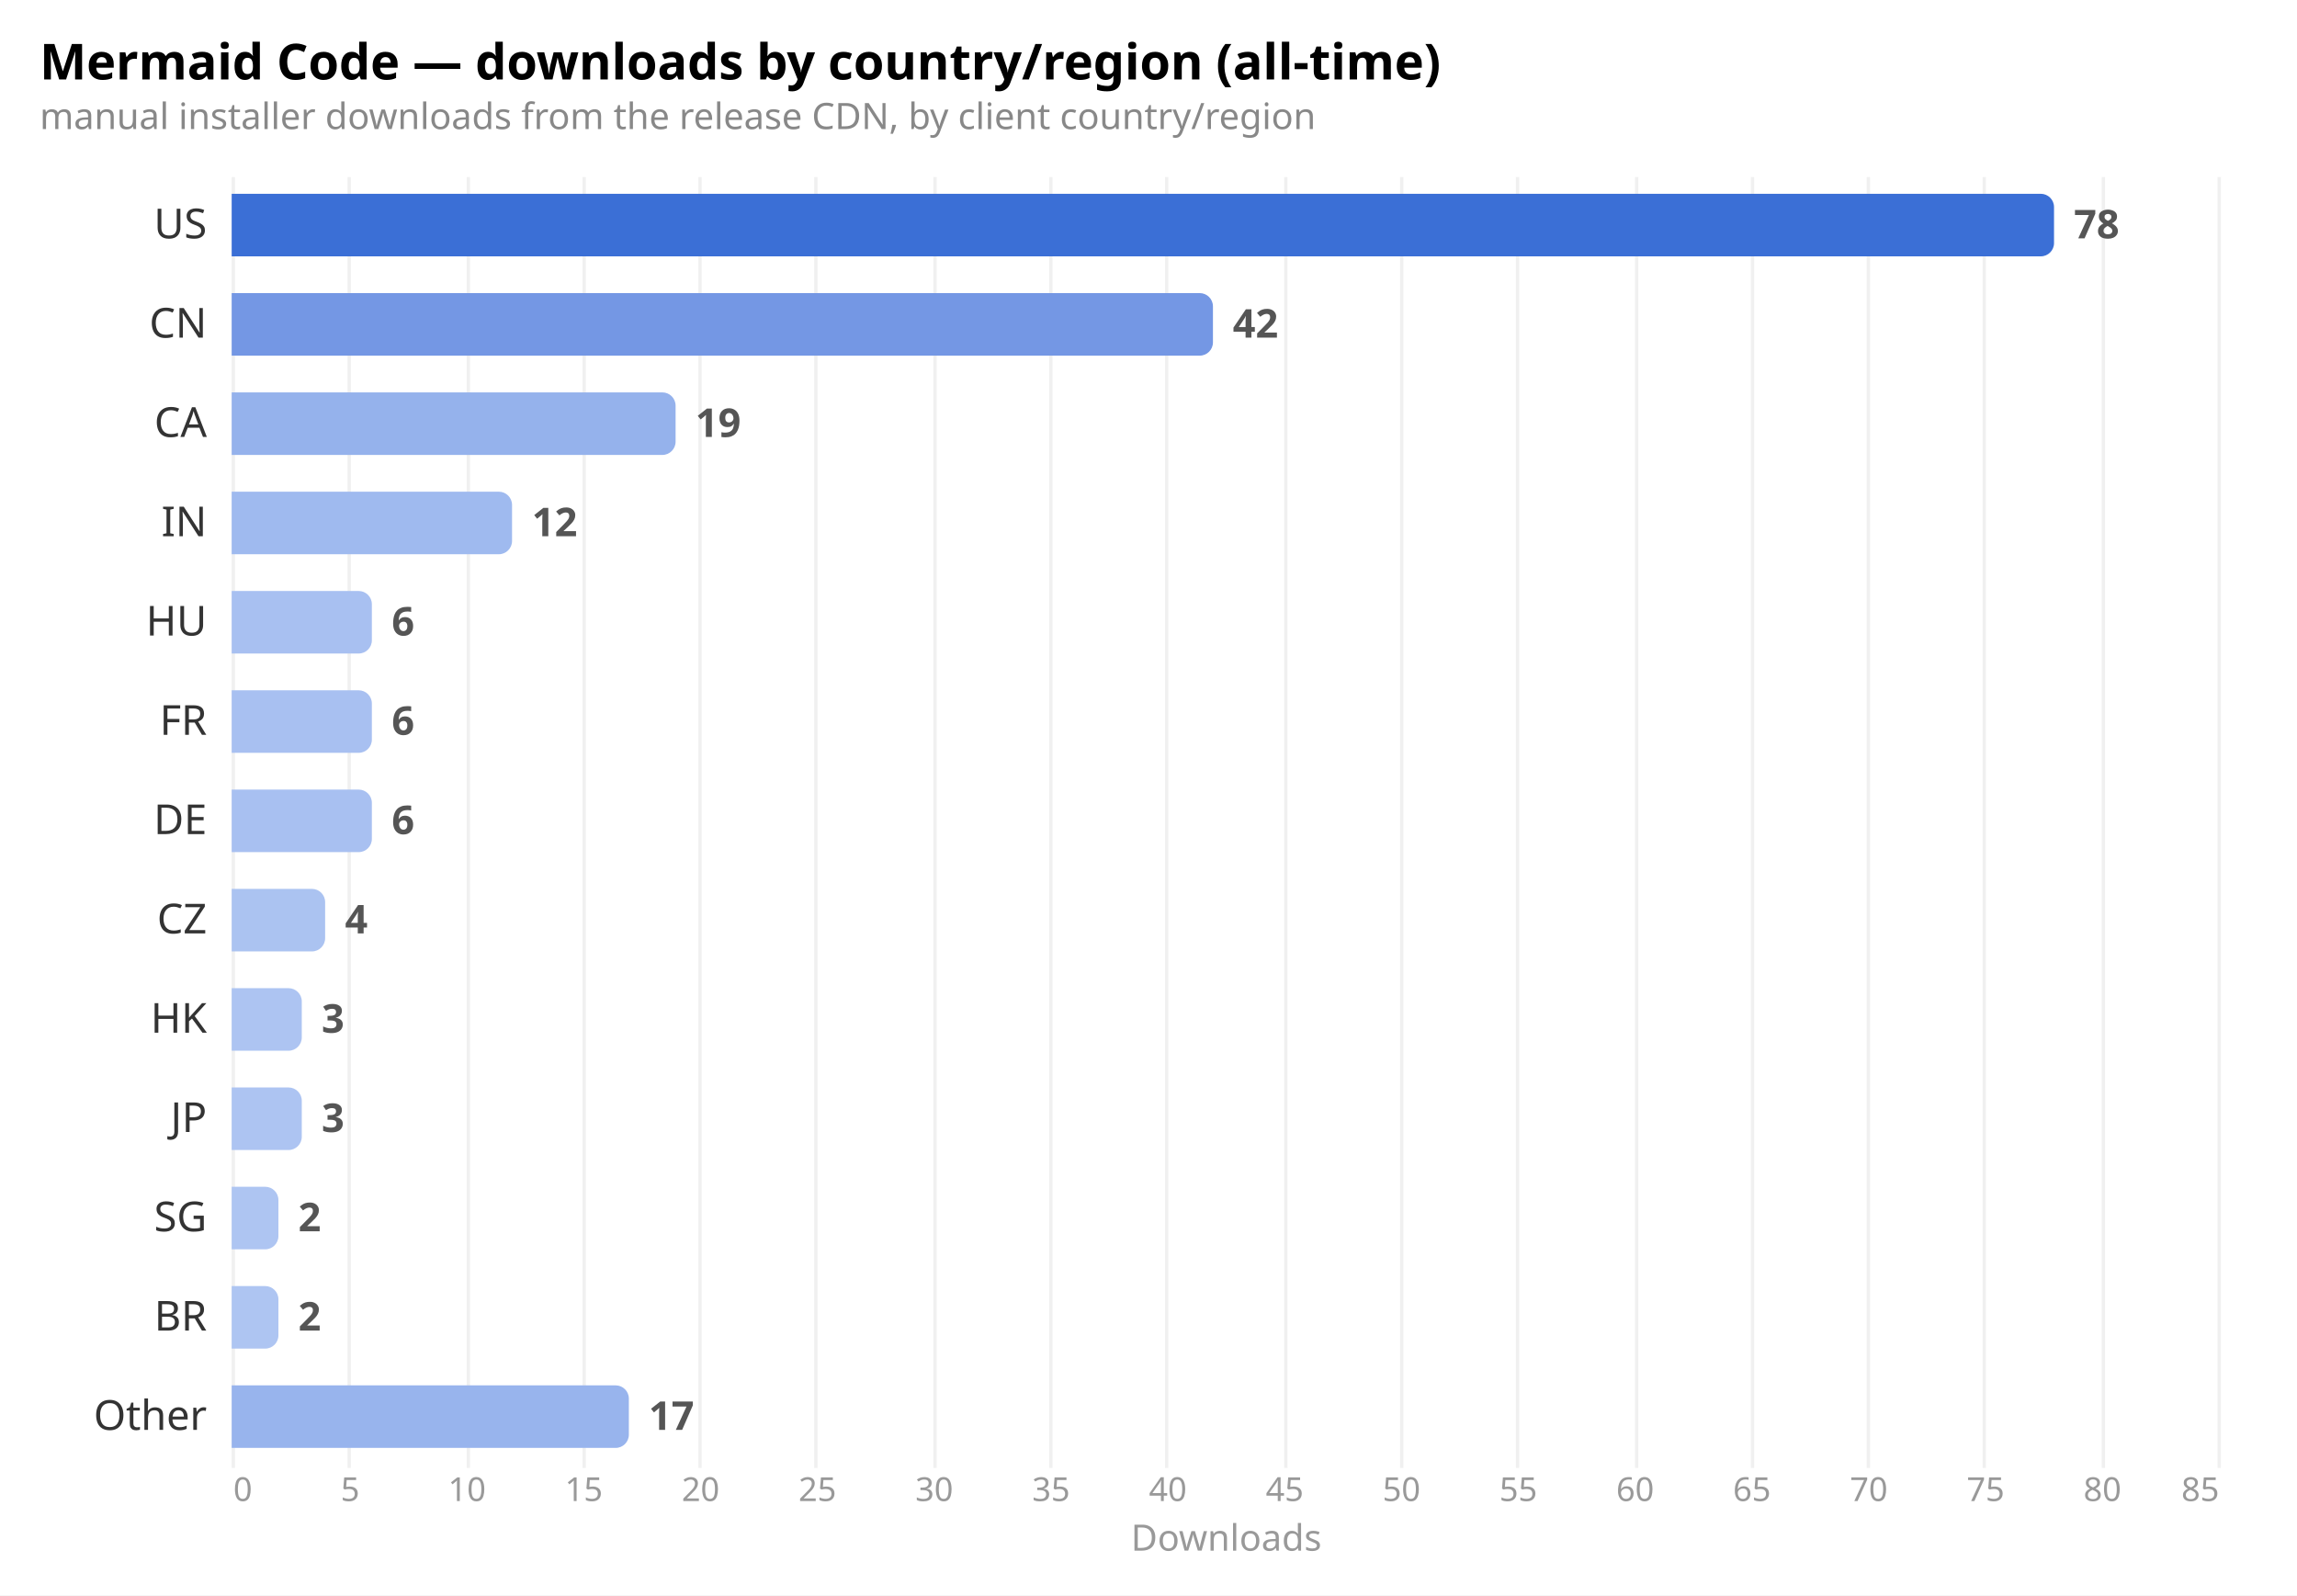
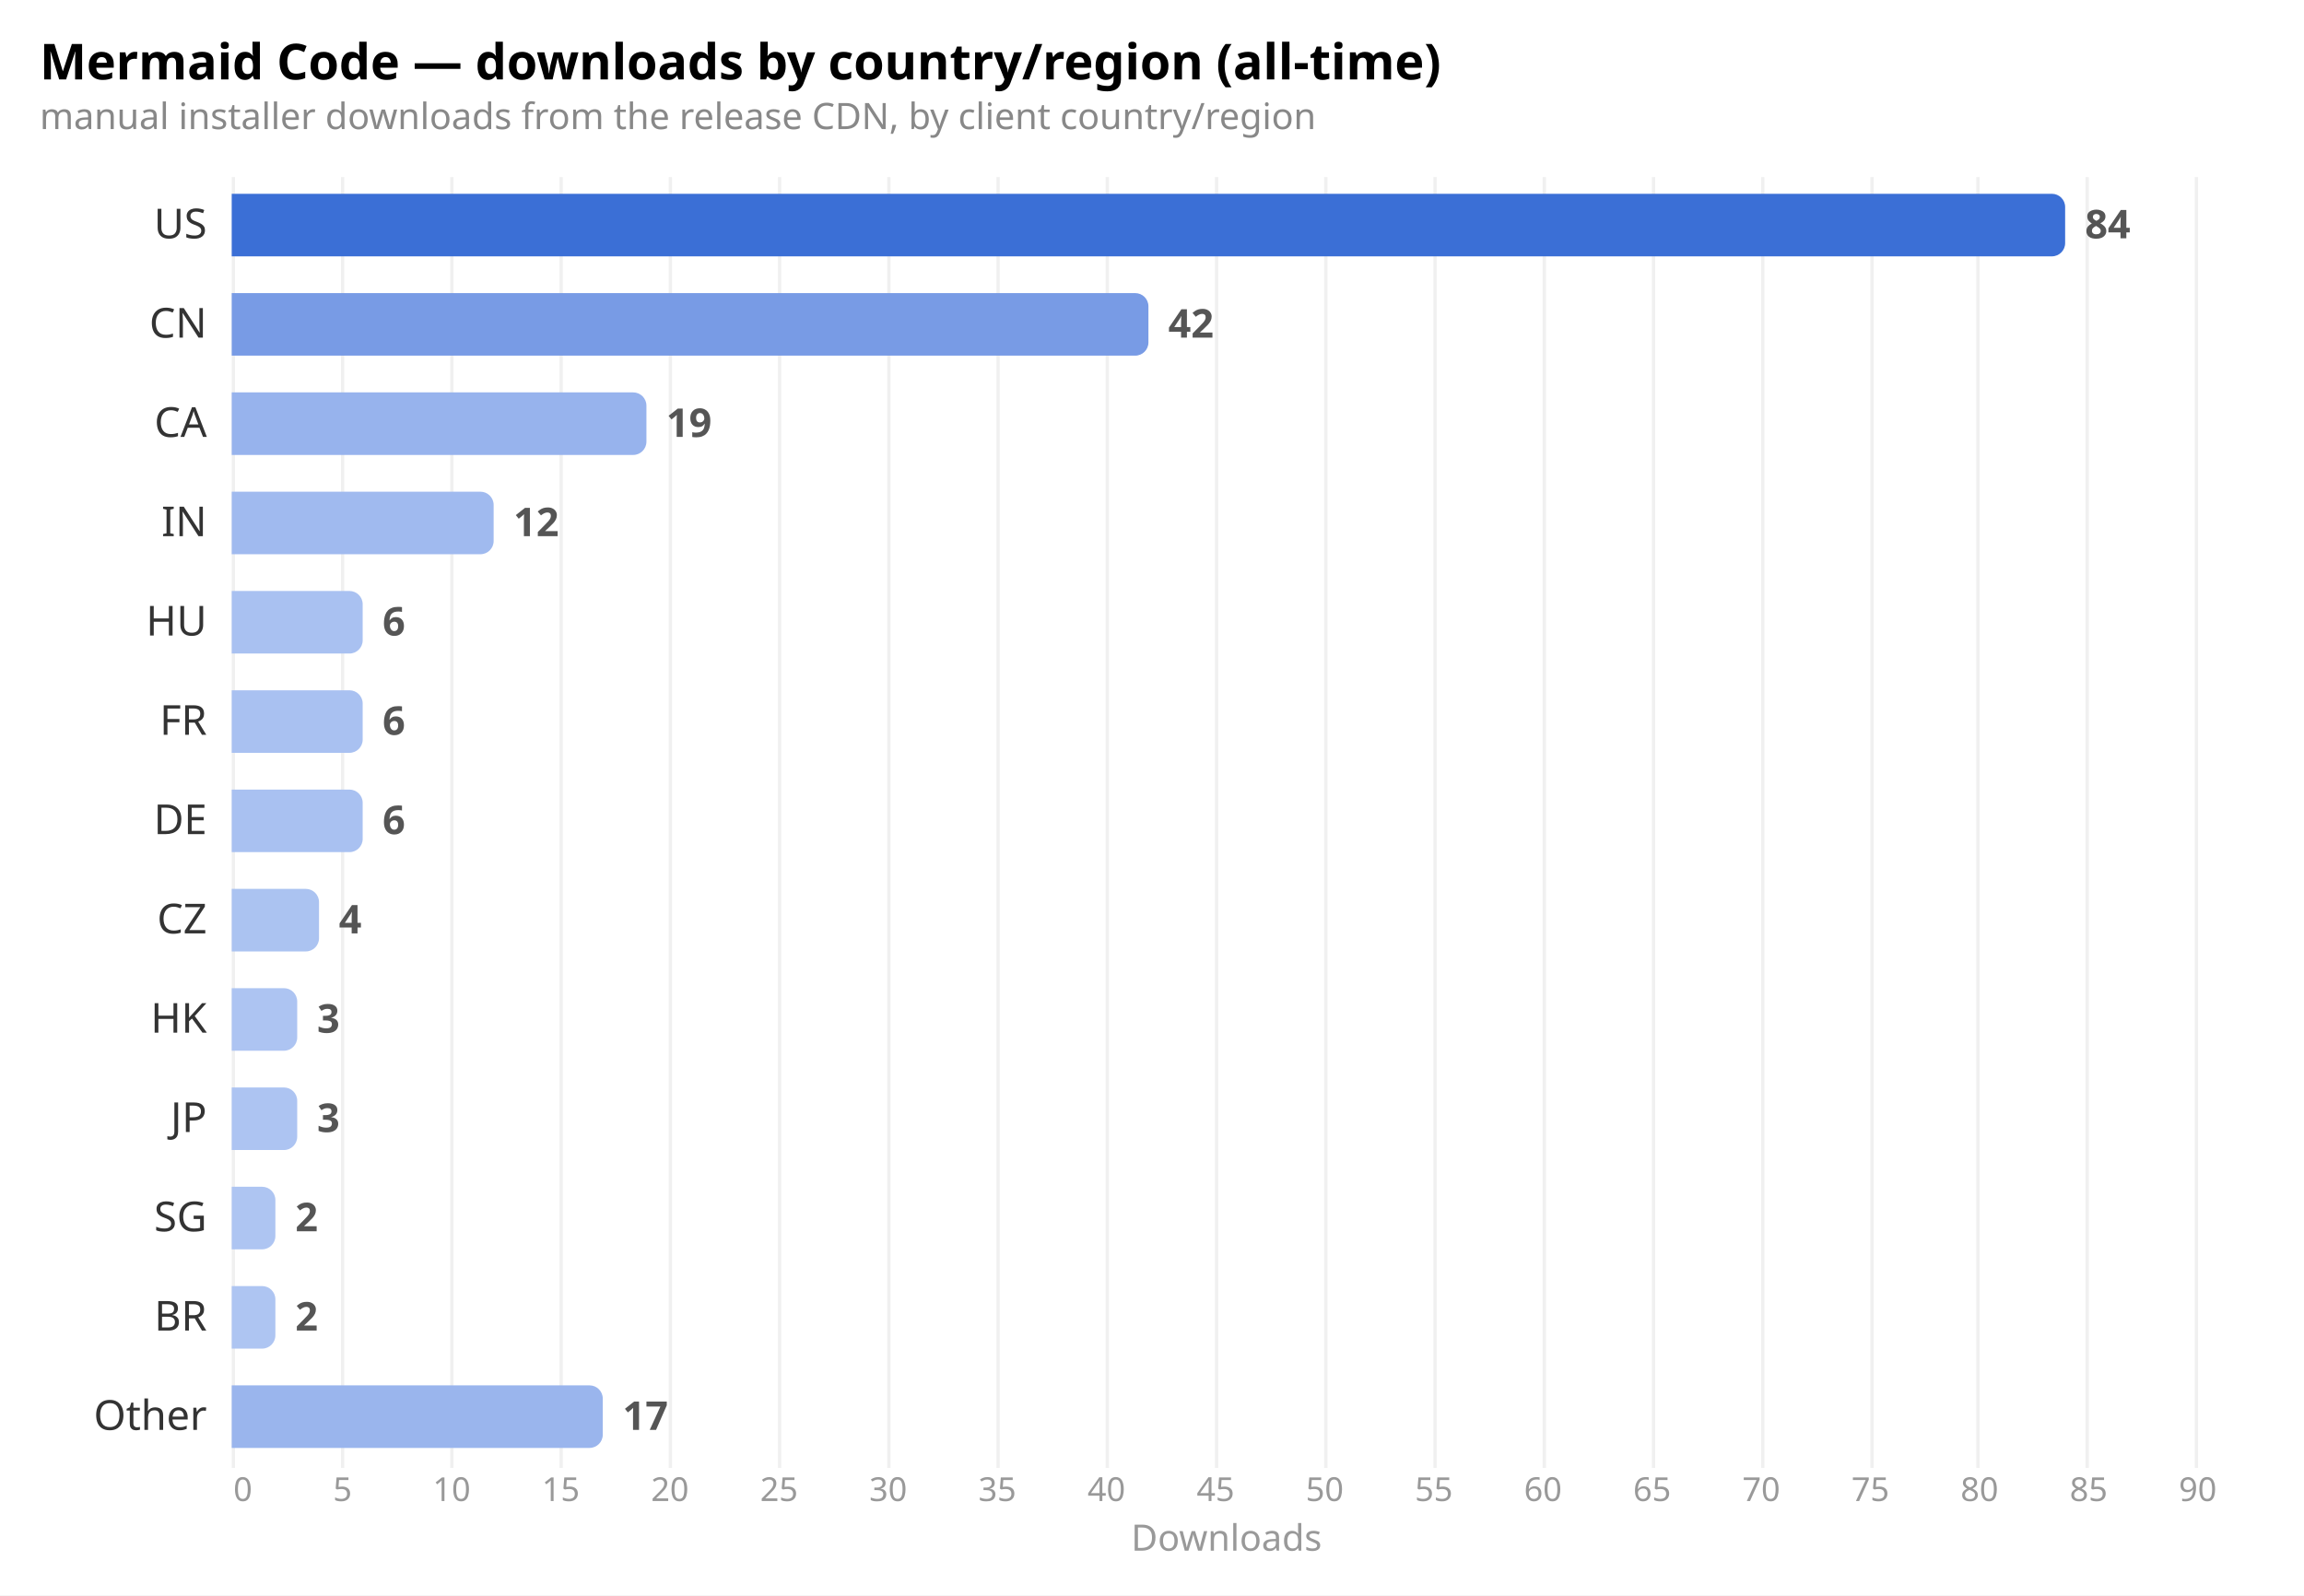
- <svg xmlns="http://www.w3.org/2000/svg" version="1.1" class="marks" width="694" height="482" viewBox="0 0 694 482">
-   <rect width="694" height="482" fill="white" />
+ <svg xmlns="http://www.w3.org/2000/svg" version="1.1" class="marks" width="696" height="482" viewBox="0 0 696 482">
+   <rect width="696" height="482" fill="white" />
  <g fill="none" stroke-miterlimit="4" transform="translate(70,53)">
    <g class="mark-group role-frame root" role="graphics-object" aria-roledescription="group mark container">
      <g transform="translate(0,0)">
        <path class="background" aria-hidden="true" d="M0,0h600v390h-600Z" />
        <g>
          <g class="mark-group role-axis" aria-hidden="true">
            <g transform="translate(0.5,390.5)">
              <path class="background" aria-hidden="true" d="M0,0h0v0h0Z" pointer-events="none" />
              <g>
                <g class="mark-rule role-axis-grid" pointer-events="none">
                  <line transform="translate(0,0)" x2="0" y2="-390" stroke="#f0f0f0" stroke-width="1" opacity="1" />
-                   <line transform="translate(35,0)" x2="0" y2="-390" stroke="#f0f0f0" stroke-width="1" opacity="1" />
-                   <line transform="translate(71,0)" x2="0" y2="-390" stroke="#f0f0f0" stroke-width="1" opacity="1" />
-                   <line transform="translate(106,0)" x2="0" y2="-390" stroke="#f0f0f0" stroke-width="1" opacity="1" />
-                   <line transform="translate(141,0)" x2="0" y2="-390" stroke="#f0f0f0" stroke-width="1" opacity="1" />
-                   <line transform="translate(176,0)" x2="0" y2="-390" stroke="#f0f0f0" stroke-width="1" opacity="1" />
-                   <line transform="translate(212,0)" x2="0" y2="-390" stroke="#f0f0f0" stroke-width="1" opacity="1" />
-                   <line transform="translate(247,0)" x2="0" y2="-390" stroke="#f0f0f0" stroke-width="1" opacity="1" />
-                   <line transform="translate(282,0)" x2="0" y2="-390" stroke="#f0f0f0" stroke-width="1" opacity="1" />
-                   <line transform="translate(318,0)" x2="0" y2="-390" stroke="#f0f0f0" stroke-width="1" opacity="1" />
-                   <line transform="translate(353,0)" x2="0" y2="-390" stroke="#f0f0f0" stroke-width="1" opacity="1" />
-                   <line transform="translate(388,0)" x2="0" y2="-390" stroke="#f0f0f0" stroke-width="1" opacity="1" />
-                   <line transform="translate(424,0)" x2="0" y2="-390" stroke="#f0f0f0" stroke-width="1" opacity="1" />
-                   <line transform="translate(459,0)" x2="0" y2="-390" stroke="#f0f0f0" stroke-width="1" opacity="1" />
-                   <line transform="translate(494,0)" x2="0" y2="-390" stroke="#f0f0f0" stroke-width="1" opacity="1" />
-                   <line transform="translate(529,0)" x2="0" y2="-390" stroke="#f0f0f0" stroke-width="1" opacity="1" />
-                   <line transform="translate(565,0)" x2="0" y2="-390" stroke="#f0f0f0" stroke-width="1" opacity="1" />
-                   <line transform="translate(600,0)" x2="0" y2="-390" stroke="#f0f0f0" stroke-width="1" opacity="1" />
+                   <line transform="translate(33,0)" x2="0" y2="-390" stroke="#f0f0f0" stroke-width="1" opacity="1" />
+                   <line transform="translate(66,0)" x2="0" y2="-390" stroke="#f0f0f0" stroke-width="1" opacity="1" />
+                   <line transform="translate(99,0)" x2="0" y2="-390" stroke="#f0f0f0" stroke-width="1" opacity="1" />
+                   <line transform="translate(132,0)" x2="0" y2="-390" stroke="#f0f0f0" stroke-width="1" opacity="1" />
+                   <line transform="translate(165,0)" x2="0" y2="-390" stroke="#f0f0f0" stroke-width="1" opacity="1" />
+                   <line transform="translate(198,0)" x2="0" y2="-390" stroke="#f0f0f0" stroke-width="1" opacity="1" />
+                   <line transform="translate(231,0)" x2="0" y2="-390" stroke="#f0f0f0" stroke-width="1" opacity="1" />
+                   <line transform="translate(264,0)" x2="0" y2="-390" stroke="#f0f0f0" stroke-width="1" opacity="1" />
+                   <line transform="translate(297,0)" x2="0" y2="-390" stroke="#f0f0f0" stroke-width="1" opacity="1" />
+                   <line transform="translate(330,0)" x2="0" y2="-390" stroke="#f0f0f0" stroke-width="1" opacity="1" />
+                   <line transform="translate(363,0)" x2="0" y2="-390" stroke="#f0f0f0" stroke-width="1" opacity="1" />
+                   <line transform="translate(396,0)" x2="0" y2="-390" stroke="#f0f0f0" stroke-width="1" opacity="1" />
+                   <line transform="translate(429,0)" x2="0" y2="-390" stroke="#f0f0f0" stroke-width="1" opacity="1" />
+                   <line transform="translate(462,0)" x2="0" y2="-390" stroke="#f0f0f0" stroke-width="1" opacity="1" />
+                   <line transform="translate(495,0)" x2="0" y2="-390" stroke="#f0f0f0" stroke-width="1" opacity="1" />
+                   <line transform="translate(527,0)" x2="0" y2="-390" stroke="#f0f0f0" stroke-width="1" opacity="1" />
+                   <line transform="translate(560,0)" x2="0" y2="-390" stroke="#f0f0f0" stroke-width="1" opacity="1" />
+                   <line transform="translate(593,0)" x2="0" y2="-390" stroke="#f0f0f0" stroke-width="1" opacity="1" />
                </g>
              </g>
              <path class="foreground" aria-hidden="true" d="" pointer-events="none" display="none" />
            </g>
          </g>
-           <g class="mark-group role-axis" role="graphics-symbol" aria-roledescription="axis" aria-label="X-axis titled 'Downloads' for a linear scale with values from 0 to 85">
+           <g class="mark-group role-axis" role="graphics-symbol" aria-roledescription="axis" aria-label="X-axis titled 'Downloads' for a linear scale with values from 0 to 91">
            <g transform="translate(0.5,390.5)">
              <path class="background" aria-hidden="true" d="M0,0h0v0h0Z" pointer-events="none" />
              <g>
                <g class="mark-text role-axis-label" pointer-events="none">
                  <text text-anchor="start" transform="translate(0,10)" font-family="sans-serif" font-size="10px" fill="#999" opacity="1">0</text>
-                   <text text-anchor="middle" transform="translate(35.29412,10)" font-family="sans-serif" font-size="10px" fill="#999" opacity="1">5</text>
-                   <text text-anchor="middle" transform="translate(70.58824,10)" font-family="sans-serif" font-size="10px" fill="#999" opacity="1">10</text>
-                   <text text-anchor="middle" transform="translate(105.8824,10)" font-family="sans-serif" font-size="10px" fill="#999" opacity="1">15</text>
-                   <text text-anchor="middle" transform="translate(141.1765,10)" font-family="sans-serif" font-size="10px" fill="#999" opacity="1">20</text>
-                   <text text-anchor="middle" transform="translate(176.4706,10)" font-family="sans-serif" font-size="10px" fill="#999" opacity="1">25</text>
-                   <text text-anchor="middle" transform="translate(211.7647,10)" font-family="sans-serif" font-size="10px" fill="#999" opacity="1">30</text>
-                   <text text-anchor="middle" transform="translate(247.0588,10)" font-family="sans-serif" font-size="10px" fill="#999" opacity="1">35</text>
-                   <text text-anchor="middle" transform="translate(282.3529,10)" font-family="sans-serif" font-size="10px" fill="#999" opacity="1">40</text>
-                   <text text-anchor="middle" transform="translate(317.6471,10)" font-family="sans-serif" font-size="10px" fill="#999" opacity="1">45</text>
-                   <text text-anchor="middle" transform="translate(352.9412,10)" font-family="sans-serif" font-size="10px" fill="#999" opacity="1">50</text>
-                   <text text-anchor="middle" transform="translate(388.2353,10)" font-family="sans-serif" font-size="10px" fill="#999" opacity="1">55</text>
-                   <text text-anchor="middle" transform="translate(423.5294,10)" font-family="sans-serif" font-size="10px" fill="#999" opacity="1">60</text>
-                   <text text-anchor="middle" transform="translate(458.8235,10)" font-family="sans-serif" font-size="10px" fill="#999" opacity="1">65</text>
-                   <text text-anchor="middle" transform="translate(494.1176,10)" font-family="sans-serif" font-size="10px" fill="#999" opacity="1">70</text>
-                   <text text-anchor="middle" transform="translate(529.4118,10)" font-family="sans-serif" font-size="10px" fill="#999" opacity="1">75</text>
-                   <text text-anchor="middle" transform="translate(564.7059,10)" font-family="sans-serif" font-size="10px" fill="#999" opacity="1">80</text>
-                   <text text-anchor="end" transform="translate(600,10)" font-family="sans-serif" font-size="10px" fill="#999" opacity="1">85</text>
+                   <text text-anchor="middle" transform="translate(32.96703,10)" font-family="sans-serif" font-size="10px" fill="#999" opacity="1">5</text>
+                   <text text-anchor="middle" transform="translate(65.93407,10)" font-family="sans-serif" font-size="10px" fill="#999" opacity="1">10</text>
+                   <text text-anchor="middle" transform="translate(98.9011,10)" font-family="sans-serif" font-size="10px" fill="#999" opacity="1">15</text>
+                   <text text-anchor="middle" transform="translate(131.8681,10)" font-family="sans-serif" font-size="10px" fill="#999" opacity="1">20</text>
+                   <text text-anchor="middle" transform="translate(164.8352,10)" font-family="sans-serif" font-size="10px" fill="#999" opacity="1">25</text>
+                   <text text-anchor="middle" transform="translate(197.8022,10)" font-family="sans-serif" font-size="10px" fill="#999" opacity="1">30</text>
+                   <text text-anchor="middle" transform="translate(230.7692,10)" font-family="sans-serif" font-size="10px" fill="#999" opacity="1">35</text>
+                   <text text-anchor="middle" transform="translate(263.7363,10)" font-family="sans-serif" font-size="10px" fill="#999" opacity="1">40</text>
+                   <text text-anchor="middle" transform="translate(296.7033,10)" font-family="sans-serif" font-size="10px" fill="#999" opacity="1">45</text>
+                   <text text-anchor="middle" transform="translate(329.6703,10)" font-family="sans-serif" font-size="10px" fill="#999" opacity="1">50</text>
+                   <text text-anchor="middle" transform="translate(362.6374,10)" font-family="sans-serif" font-size="10px" fill="#999" opacity="1">55</text>
+                   <text text-anchor="middle" transform="translate(395.6044,10)" font-family="sans-serif" font-size="10px" fill="#999" opacity="1">60</text>
+                   <text text-anchor="middle" transform="translate(428.5714,10)" font-family="sans-serif" font-size="10px" fill="#999" opacity="1">65</text>
+                   <text text-anchor="middle" transform="translate(461.5385,10)" font-family="sans-serif" font-size="10px" fill="#999" opacity="1">70</text>
+                   <text text-anchor="middle" transform="translate(494.5055,10)" font-family="sans-serif" font-size="10px" fill="#999" opacity="1">75</text>
+                   <text text-anchor="middle" transform="translate(527.4725,10)" font-family="sans-serif" font-size="10px" fill="#999" opacity="1">80</text>
+                   <text text-anchor="middle" transform="translate(560.4396,10)" font-family="sans-serif" font-size="10px" fill="#999" opacity="1">85</text>
+                   <text text-anchor="middle" transform="translate(593.4066,10)" font-family="sans-serif" font-size="10px" fill="#999" opacity="1">90</text>
                </g>
                <g class="mark-text role-axis-title" pointer-events="none">
                  <text text-anchor="middle" transform="translate(300,25)" font-family="sans-serif" font-size="11px" font-weight="500" fill="#999" opacity="1">Downloads</text>
                </g>
              </g>
              <path class="foreground" aria-hidden="true" d="" pointer-events="none" display="none" />
            </g>
          </g>
          <g class="mark-group role-axis" role="graphics-symbol" aria-roledescription="axis" aria-label="Y-axis for a discrete scale with 13 values: US, CN, CA, IN, HU, ending with Other">
            <g transform="translate(0.5,0.5)">
              <path class="background" aria-hidden="true" d="M0,0h0v0h0Z" pointer-events="none" />
              <g>
                <g class="mark-text role-axis-label" pointer-events="none">
                  <text text-anchor="end" transform="translate(-8,18.5)" font-family="sans-serif" font-size="12.5px" font-weight="500" fill="#333" opacity="1">US</text>
                  <text text-anchor="end" transform="translate(-8,48.5)" font-family="sans-serif" font-size="12.5px" font-weight="500" fill="#333" opacity="1">CN</text>
                  <text text-anchor="end" transform="translate(-8,78.5)" font-family="sans-serif" font-size="12.5px" font-weight="500" fill="#333" opacity="1">CA</text>
                  <text text-anchor="end" transform="translate(-8,108.5)" font-family="sans-serif" font-size="12.5px" font-weight="500" fill="#333" opacity="1">IN</text>
                  <text text-anchor="end" transform="translate(-8,138.5)" font-family="sans-serif" font-size="12.5px" font-weight="500" fill="#333" opacity="1">HU</text>
                  <text text-anchor="end" transform="translate(-8,168.5)" font-family="sans-serif" font-size="12.5px" font-weight="500" fill="#333" opacity="1">FR</text>
                  <text text-anchor="end" transform="translate(-8,198.5)" font-family="sans-serif" font-size="12.5px" font-weight="500" fill="#333" opacity="1">DE</text>
                  <text text-anchor="end" transform="translate(-8,228.5)" font-family="sans-serif" font-size="12.5px" font-weight="500" fill="#333" opacity="1">CZ</text>
                  <text text-anchor="end" transform="translate(-8,258.5)" font-family="sans-serif" font-size="12.5px" font-weight="500" fill="#333" opacity="1">HK</text>
                  <text text-anchor="end" transform="translate(-8,288.5)" font-family="sans-serif" font-size="12.5px" font-weight="500" fill="#333" opacity="1">JP</text>
                  <text text-anchor="end" transform="translate(-8,318.5)" font-family="sans-serif" font-size="12.5px" font-weight="500" fill="#333" opacity="1">SG</text>
                  <text text-anchor="end" transform="translate(-8,348.5)" font-family="sans-serif" font-size="12.5px" font-weight="500" fill="#333" opacity="1">BR</text>
                  <text text-anchor="end" transform="translate(-8,378.5)" font-family="sans-serif" font-size="12.5px" font-weight="500" fill="#333" opacity="1">Other</text>
                </g>
              </g>
              <path class="foreground" aria-hidden="true" d="" pointer-events="none" display="none" />
            </g>
          </g>
          <g class="mark-group role-scope" role="graphics-object" aria-roledescription="group mark container">
            <g transform="translate(0,5.55)">
-               <path class="background" aria-hidden="true" d="M0,0L546.588,0C548.796,0,550.588,1.792,550.588,4L550.588,14.9C550.588,17.108,548.796,18.9,546.588,18.9L0,18.9C0,18.9,0,18.9,0,18.9L0,0C0,0,0,0,0,0Z" />
+               <path class="background" aria-hidden="true" d="M0,0L549.846,0C552.054,0,553.846,1.792,553.846,4L553.846,14.9C553.846,17.108,552.054,18.9,549.846,18.9L0,18.9C0,18.9,0,18.9,0,18.9L0,0C0,0,0,0,0,0Z" />
              <g clip-path="url(#clip1)">
                <g class="mark-group role-scope" role="graphics-object" aria-roledescription="group mark container">
                  <g transform="translate(0,0)">
                    <path class="background" aria-hidden="true" d="M0,0h0v18.9h0Z" />
                    <g>
                      <g class="mark-rect role-mark layer_0_marks" role="graphics-object" aria-roledescription="rect mark container">
-                         <path aria-label="Downloads: 78; country: US; downloads: 78" role="graphics-symbol" aria-roledescription="bar" d="M0,0h550.588v18.9h-550.588Z" fill="rgb(59, 111, 214)" />
+                         <path aria-label="Downloads: 84; country: US; downloads: 84" role="graphics-symbol" aria-roledescription="bar" d="M0,0h553.846v18.9h-553.846Z" fill="rgb(59, 111, 214)" />
                      </g>
                    </g>
                    <path class="foreground" aria-hidden="true" d="" display="none" />
                  </g>
                </g>
              </g>
              <path class="foreground" aria-hidden="true" d="" display="none" />
            </g>
            <g transform="translate(0,35.55)">
-               <path class="background" aria-hidden="true" d="M0,0L292.471,0C294.678,0,296.471,1.792,296.471,4L296.471,14.9C296.471,17.108,294.678,18.9,292.471,18.9L0,18.9C0,18.9,0,18.9,0,18.9L0,0C0,0,0,0,0,0Z" />
+               <path class="background" aria-hidden="true" d="M0,0L272.923,0C275.131,0,276.923,1.792,276.923,4L276.923,14.9C276.923,17.108,275.131,18.9,272.923,18.9L0,18.9C0,18.9,0,18.9,0,18.9L0,0C0,0,0,0,0,0Z" />
              <g clip-path="url(#clip2)">
                <g class="mark-group role-scope" role="graphics-object" aria-roledescription="group mark container">
                  <g transform="translate(0,0)">
                    <path class="background" aria-hidden="true" d="M0,0h0v18.9h0Z" />
                    <g>
                      <g class="mark-rect role-mark layer_0_marks" role="graphics-object" aria-roledescription="rect mark container">
-                         <path aria-label="Downloads: 42; country: CN; downloads: 42" role="graphics-symbol" aria-roledescription="bar" d="M0,0h296.471v18.9h-296.471Z" fill="rgb(116, 151, 228)" />
+                         <path aria-label="Downloads: 42; country: CN; downloads: 42" role="graphics-symbol" aria-roledescription="bar" d="M0,0h276.923v18.9h-276.923Z" fill="rgb(120, 155, 229)" />
                      </g>
                    </g>
                    <path class="foreground" aria-hidden="true" d="" display="none" />
                  </g>
                </g>
              </g>
              <path class="foreground" aria-hidden="true" d="" display="none" />
            </g>
            <g transform="translate(0,65.55)">
-               <path class="background" aria-hidden="true" d="M0,0L130.118,0C132.325,0,134.118,1.792,134.118,4L134.118,14.9C134.118,17.108,132.325,18.9,130.118,18.9L0,18.9C0,18.9,0,18.9,0,18.9L0,0C0,0,0,0,0,0Z" />
+               <path class="background" aria-hidden="true" d="M0,0L121.275,0C123.482,0,125.275,1.792,125.275,4L125.275,14.9C125.275,17.108,123.482,18.9,121.275,18.9L0,18.9C0,18.9,0,18.9,0,18.9L0,0C0,0,0,0,0,0Z" />
              <g clip-path="url(#clip3)">
                <g class="mark-group role-scope" role="graphics-object" aria-roledescription="group mark container">
                  <g transform="translate(0,0)">
                    <path class="background" aria-hidden="true" d="M0,0h0v18.9h0Z" />
                    <g>
                      <g class="mark-rect role-mark layer_0_marks" role="graphics-object" aria-roledescription="rect mark container">
-                         <path aria-label="Downloads: 19; country: CA; downloads: 19" role="graphics-symbol" aria-roledescription="bar" d="M0,0h134.118v18.9h-134.118Z" fill="rgb(149, 178, 236)" />
+                         <path aria-label="Downloads: 19; country: CA; downloads: 19" role="graphics-symbol" aria-roledescription="bar" d="M0,0h125.275v18.9h-125.275Z" fill="rgb(151, 179, 237)" />
                      </g>
                    </g>
                    <path class="foreground" aria-hidden="true" d="" display="none" />
                  </g>
                </g>
              </g>
              <path class="foreground" aria-hidden="true" d="" display="none" />
            </g>
            <g transform="translate(0,95.55)">
-               <path class="background" aria-hidden="true" d="M0,0L80.706,0C82.914,0,84.706,1.792,84.706,4L84.706,14.9C84.706,17.108,82.914,18.9,80.706,18.9L0,18.9C0,18.9,0,18.9,0,18.9L0,0C0,0,0,0,0,0Z" />
+               <path class="background" aria-hidden="true" d="M0,0L75.121,0C77.329,0,79.121,1.792,79.121,4L79.121,14.9C79.121,17.108,77.329,18.9,75.121,18.9L0,18.9C0,18.9,0,18.9,0,18.9L0,0C0,0,0,0,0,0Z" />
              <g clip-path="url(#clip4)">
                <g class="mark-group role-scope" role="graphics-object" aria-roledescription="group mark container">
                  <g transform="translate(0,0)">
                    <path class="background" aria-hidden="true" d="M0,0h0v18.9h0Z" />
                    <g>
                      <g class="mark-rect role-mark layer_0_marks" role="graphics-object" aria-roledescription="rect mark container">
-                         <path aria-label="Downloads: 12; country: IN; downloads: 12" role="graphics-symbol" aria-roledescription="bar" d="M0,0h84.706v18.9h-84.706Z" fill="rgb(159, 186, 239)" />
+                         <path aria-label="Downloads: 12; country: IN; downloads: 12" role="graphics-symbol" aria-roledescription="bar" d="M0,0h79.121v18.9h-79.121Z" fill="rgb(160, 186, 239)" />
                      </g>
                    </g>
                    <path class="foreground" aria-hidden="true" d="" display="none" />
                  </g>
                </g>
              </g>
              <path class="foreground" aria-hidden="true" d="" display="none" />
            </g>
            <g transform="translate(0,125.55)">
-               <path class="background" aria-hidden="true" d="M0,0L38.353,0C40.561,0,42.353,1.792,42.353,4L42.353,14.9C42.353,17.108,40.561,18.9,38.353,18.9L0,18.9C0,18.9,0,18.9,0,18.9L0,0C0,0,0,0,0,0Z" />
+               <path class="background" aria-hidden="true" d="M0,0L35.56,0C37.768,0,39.56,1.792,39.56,4L39.56,14.9C39.56,17.108,37.768,18.9,35.56,18.9L0,18.9C0,18.9,0,18.9,0,18.9L0,0C0,0,0,0,0,0Z" />
              <g clip-path="url(#clip5)">
                <g class="mark-group role-scope" role="graphics-object" aria-roledescription="group mark container">
                  <g transform="translate(0,0)">
                    <path class="background" aria-hidden="true" d="M0,0h0v18.9h0Z" />
                    <g>
                      <g class="mark-rect role-mark layer_0_marks" role="graphics-object" aria-roledescription="rect mark container">
-                         <path aria-label="Downloads: 6; country: HU; downloads: 6" role="graphics-symbol" aria-roledescription="bar" d="M0,0h42.353v18.9h-42.353Z" fill="rgb(168, 192, 241)" />
+                         <path aria-label="Downloads: 6; country: HU; downloads: 6" role="graphics-symbol" aria-roledescription="bar" d="M0,0h39.56v18.9h-39.56Z" fill="rgb(169, 193, 241)" />
                      </g>
                    </g>
                    <path class="foreground" aria-hidden="true" d="" display="none" />
                  </g>
                </g>
              </g>
              <path class="foreground" aria-hidden="true" d="" display="none" />
            </g>
            <g transform="translate(0,155.55)">
-               <path class="background" aria-hidden="true" d="M0,0L38.353,0C40.561,0,42.353,1.792,42.353,4L42.353,14.9C42.353,17.108,40.561,18.9,38.353,18.9L0,18.9C0,18.9,0,18.9,0,18.9L0,0C0,0,0,0,0,0Z" />
+               <path class="background" aria-hidden="true" d="M0,0L35.56,0C37.768,0,39.56,1.792,39.56,4L39.56,14.9C39.56,17.108,37.768,18.9,35.56,18.9L0,18.9C0,18.9,0,18.9,0,18.9L0,0C0,0,0,0,0,0Z" />
              <g clip-path="url(#clip6)">
                <g class="mark-group role-scope" role="graphics-object" aria-roledescription="group mark container">
                  <g transform="translate(0,0)">
                    <path class="background" aria-hidden="true" d="M0,0h0v18.9h0Z" />
                    <g>
                      <g class="mark-rect role-mark layer_0_marks" role="graphics-object" aria-roledescription="rect mark container">
-                         <path aria-label="Downloads: 6; country: FR; downloads: 6" role="graphics-symbol" aria-roledescription="bar" d="M0,0h42.353v18.9h-42.353Z" fill="rgb(168, 192, 241)" />
+                         <path aria-label="Downloads: 6; country: FR; downloads: 6" role="graphics-symbol" aria-roledescription="bar" d="M0,0h39.56v18.9h-39.56Z" fill="rgb(169, 193, 241)" />
                      </g>
                    </g>
                    <path class="foreground" aria-hidden="true" d="" display="none" />
                  </g>
                </g>
              </g>
              <path class="foreground" aria-hidden="true" d="" display="none" />
            </g>
            <g transform="translate(0,185.55)">
-               <path class="background" aria-hidden="true" d="M0,0L38.353,0C40.561,0,42.353,1.792,42.353,4L42.353,14.9C42.353,17.108,40.561,18.9,38.353,18.9L0,18.9C0,18.9,0,18.9,0,18.9L0,0C0,0,0,0,0,0Z" />
+               <path class="background" aria-hidden="true" d="M0,0L35.56,0C37.768,0,39.56,1.792,39.56,4L39.56,14.9C39.56,17.108,37.768,18.9,35.56,18.9L0,18.9C0,18.9,0,18.9,0,18.9L0,0C0,0,0,0,0,0Z" />
              <g clip-path="url(#clip7)">
                <g class="mark-group role-scope" role="graphics-object" aria-roledescription="group mark container">
                  <g transform="translate(0,0)">
                    <path class="background" aria-hidden="true" d="M0,0h0v18.9h0Z" />
                    <g>
                      <g class="mark-rect role-mark layer_0_marks" role="graphics-object" aria-roledescription="rect mark container">
-                         <path aria-label="Downloads: 6; country: DE; downloads: 6" role="graphics-symbol" aria-roledescription="bar" d="M0,0h42.353v18.9h-42.353Z" fill="rgb(168, 192, 241)" />
+                         <path aria-label="Downloads: 6; country: DE; downloads: 6" role="graphics-symbol" aria-roledescription="bar" d="M0,0h39.56v18.9h-39.56Z" fill="rgb(169, 193, 241)" />
                      </g>
                    </g>
                    <path class="foreground" aria-hidden="true" d="" display="none" />
                  </g>
                </g>
              </g>
              <path class="foreground" aria-hidden="true" d="" display="none" />
            </g>
            <g transform="translate(0,215.55)">
-               <path class="background" aria-hidden="true" d="M0,0L24.235,0C26.443,0,28.235,1.792,28.235,4L28.235,14.9C28.235,17.108,26.443,18.9,24.235,18.9L0,18.9C0,18.9,0,18.9,0,18.9L0,0C0,0,0,0,0,0Z" />
+               <path class="background" aria-hidden="true" d="M0,0L22.374,0C24.581,0,26.374,1.792,26.374,4L26.374,14.9C26.374,17.108,24.581,18.9,22.374,18.9L0,18.9C0,18.9,0,18.9,0,18.9L0,0C0,0,0,0,0,0Z" />
              <g clip-path="url(#clip8)">
                <g class="mark-group role-scope" role="graphics-object" aria-roledescription="group mark container">
                  <g transform="translate(0,0)">
                    <path class="background" aria-hidden="true" d="M0,0h0v18.9h0Z" />
                    <g>
                      <g class="mark-rect role-mark layer_0_marks" role="graphics-object" aria-roledescription="rect mark container">
-                         <path aria-label="Downloads: 4; country: CZ; downloads: 4" role="graphics-symbol" aria-roledescription="bar" d="M0,0h28.235v18.9h-28.235Z" fill="rgb(171, 195, 241)" />
+                         <path aria-label="Downloads: 4; country: CZ; downloads: 4" role="graphics-symbol" aria-roledescription="bar" d="M0,0h26.374v18.9h-26.374Z" fill="rgb(171, 195, 241)" />
                      </g>
                    </g>
                    <path class="foreground" aria-hidden="true" d="" display="none" />
                  </g>
                </g>
              </g>
              <path class="foreground" aria-hidden="true" d="" display="none" />
            </g>
            <g transform="translate(0,245.55)">
-               <path class="background" aria-hidden="true" d="M0,0L17.176,0C19.384,0,21.176,1.792,21.176,4L21.176,14.9C21.176,17.108,19.384,18.9,17.176,18.9L0,18.9C0,18.9,0,18.9,0,18.9L0,0C0,0,0,0,0,0Z" />
+               <path class="background" aria-hidden="true" d="M0,0L15.78,0C17.988,0,19.78,1.792,19.78,4L19.78,14.9C19.78,17.108,17.988,18.9,15.78,18.9L0,18.9C0,18.9,0,18.9,0,18.9L0,0C0,0,0,0,0,0Z" />
              <g clip-path="url(#clip9)">
                <g class="mark-group role-scope" role="graphics-object" aria-roledescription="group mark container">
                  <g transform="translate(0,0)">
                    <path class="background" aria-hidden="true" d="M0,0h0v18.9h0Z" />
                    <g>
                      <g class="mark-rect role-mark layer_0_marks" role="graphics-object" aria-roledescription="rect mark container">
-                         <path aria-label="Downloads: 3; country: HK; downloads: 3" role="graphics-symbol" aria-roledescription="bar" d="M0,0h21.176v18.9h-21.176Z" fill="rgb(173, 196, 242)" />
+                         <path aria-label="Downloads: 3; country: HK; downloads: 3" role="graphics-symbol" aria-roledescription="bar" d="M0,0h19.78v18.9h-19.78Z" fill="rgb(173, 196, 242)" />
                      </g>
                    </g>
                    <path class="foreground" aria-hidden="true" d="" display="none" />
                  </g>
                </g>
              </g>
              <path class="foreground" aria-hidden="true" d="" display="none" />
            </g>
            <g transform="translate(0,275.55)">
-               <path class="background" aria-hidden="true" d="M0,0L17.176,0C19.384,0,21.176,1.792,21.176,4L21.176,14.9C21.176,17.108,19.384,18.9,17.176,18.9L0,18.9C0,18.9,0,18.9,0,18.9L0,0C0,0,0,0,0,0Z" />
+               <path class="background" aria-hidden="true" d="M0,0L15.78,0C17.988,0,19.78,1.792,19.78,4L19.78,14.9C19.78,17.108,17.988,18.9,15.78,18.9L0,18.9C0,18.9,0,18.9,0,18.9L0,0C0,0,0,0,0,0Z" />
              <g clip-path="url(#clip10)">
                <g class="mark-group role-scope" role="graphics-object" aria-roledescription="group mark container">
                  <g transform="translate(0,0)">
                    <path class="background" aria-hidden="true" d="M0,0h0v18.9h0Z" />
                    <g>
                      <g class="mark-rect role-mark layer_0_marks" role="graphics-object" aria-roledescription="rect mark container">
-                         <path aria-label="Downloads: 3; country: JP; downloads: 3" role="graphics-symbol" aria-roledescription="bar" d="M0,0h21.176v18.9h-21.176Z" fill="rgb(173, 196, 242)" />
+                         <path aria-label="Downloads: 3; country: JP; downloads: 3" role="graphics-symbol" aria-roledescription="bar" d="M0,0h19.78v18.9h-19.78Z" fill="rgb(173, 196, 242)" />
                      </g>
                    </g>
                    <path class="foreground" aria-hidden="true" d="" display="none" />
                  </g>
                </g>
              </g>
              <path class="foreground" aria-hidden="true" d="" display="none" />
            </g>
            <g transform="translate(0,305.55)">
-               <path class="background" aria-hidden="true" d="M0,0L10.118,0C12.325,0,14.118,1.792,14.118,4L14.118,14.9C14.118,17.108,12.325,18.9,10.118,18.9L0,18.9C0,18.9,0,18.9,0,18.9L0,0C0,0,0,0,0,0Z" />
+               <path class="background" aria-hidden="true" d="M0,0L9.187,0C11.394,0,13.187,1.792,13.187,4L13.187,14.9C13.187,17.108,11.394,18.9,9.187,18.9L0,18.9C0,18.9,0,18.9,0,18.9L0,0C0,0,0,0,0,0Z" />
              <g clip-path="url(#clip11)">
                <g class="mark-group role-scope" role="graphics-object" aria-roledescription="group mark container">
                  <g transform="translate(0,0)">
                    <path class="background" aria-hidden="true" d="M0,0h0v18.9h0Z" />
                    <g>
                      <g class="mark-rect role-mark layer_0_marks" role="graphics-object" aria-roledescription="rect mark container">
-                         <path aria-label="Downloads: 2; country: SG; downloads: 2" role="graphics-symbol" aria-roledescription="bar" d="M0,0h14.118v18.9h-14.118Z" fill="rgb(174, 197, 242)" />
+                         <path aria-label="Downloads: 2; country: SG; downloads: 2" role="graphics-symbol" aria-roledescription="bar" d="M0,0h13.187v18.9h-13.187Z" fill="rgb(174, 197, 242)" />
                      </g>
                    </g>
                    <path class="foreground" aria-hidden="true" d="" display="none" />
                  </g>
                </g>
              </g>
              <path class="foreground" aria-hidden="true" d="" display="none" />
            </g>
            <g transform="translate(0,335.55)">
-               <path class="background" aria-hidden="true" d="M0,0L10.118,0C12.325,0,14.118,1.792,14.118,4L14.118,14.9C14.118,17.108,12.325,18.9,10.118,18.9L0,18.9C0,18.9,0,18.9,0,18.9L0,0C0,0,0,0,0,0Z" />
+               <path class="background" aria-hidden="true" d="M0,0L9.187,0C11.394,0,13.187,1.792,13.187,4L13.187,14.9C13.187,17.108,11.394,18.9,9.187,18.9L0,18.9C0,18.9,0,18.9,0,18.9L0,0C0,0,0,0,0,0Z" />
              <g clip-path="url(#clip12)">
                <g class="mark-group role-scope" role="graphics-object" aria-roledescription="group mark container">
                  <g transform="translate(0,0)">
                    <path class="background" aria-hidden="true" d="M0,0h0v18.9h0Z" />
                    <g>
                      <g class="mark-rect role-mark layer_0_marks" role="graphics-object" aria-roledescription="rect mark container">
-                         <path aria-label="Downloads: 2; country: BR; downloads: 2" role="graphics-symbol" aria-roledescription="bar" d="M0,0h14.118v18.9h-14.118Z" fill="rgb(174, 197, 242)" />
+                         <path aria-label="Downloads: 2; country: BR; downloads: 2" role="graphics-symbol" aria-roledescription="bar" d="M0,0h13.187v18.9h-13.187Z" fill="rgb(174, 197, 242)" />
                      </g>
                    </g>
                    <path class="foreground" aria-hidden="true" d="" display="none" />
                  </g>
                </g>
              </g>
              <path class="foreground" aria-hidden="true" d="" display="none" />
            </g>
            <g transform="translate(0,365.55)">
-               <path class="background" aria-hidden="true" d="M0,0L116,0C118.208,0,120,1.792,120,4L120,14.9C120,17.108,118.208,18.9,116,18.9L0,18.9C0,18.9,0,18.9,0,18.9L0,0C0,0,0,0,0,0Z" />
+               <path class="background" aria-hidden="true" d="M0,0L108.088,0C110.296,0,112.088,1.792,112.088,4L112.088,14.9C112.088,17.108,110.296,18.9,108.088,18.9L0,18.9C0,18.9,0,18.9,0,18.9L0,0C0,0,0,0,0,0Z" />
              <g clip-path="url(#clip13)">
                <g class="mark-group role-scope" role="graphics-object" aria-roledescription="group mark container">
                  <g transform="translate(0,0)">
                    <path class="background" aria-hidden="true" d="M0,0h0v18.9h0Z" />
                    <g>
                      <g class="mark-rect role-mark layer_0_marks" role="graphics-object" aria-roledescription="rect mark container">
-                         <path aria-label="Downloads: 17; country: Other; downloads: 17" role="graphics-symbol" aria-roledescription="bar" d="M0,0h120v18.9h-120Z" fill="rgb(152, 180, 237)" />
+                         <path aria-label="Downloads: 17; country: Other; downloads: 17" role="graphics-symbol" aria-roledescription="bar" d="M0,0h112.088v18.9h-112.088Z" fill="rgb(154, 181, 237)" />
                      </g>
                    </g>
                    <path class="foreground" aria-hidden="true" d="" display="none" />
                  </g>
                </g>
              </g>
              <path class="foreground" aria-hidden="true" d="" display="none" />
            </g>
          </g>
          <g class="mark-text role-mark layer_1_marks" role="graphics-object" aria-roledescription="text mark container">
-             <text aria-label="Downloads: 78; country: US; downloads: 78" role="graphics-symbol" aria-roledescription="text mark" text-anchor="start" transform="translate(556.5882,19)" font-family="sans-serif" font-size="12px" font-weight="600" fill="#555">78</text>
-             <text aria-label="Downloads: 42; country: CN; downloads: 42" role="graphics-symbol" aria-roledescription="text mark" text-anchor="start" transform="translate(302.4706,49)" font-family="sans-serif" font-size="12px" font-weight="600" fill="#555">42</text>
-             <text aria-label="Downloads: 19; country: CA; downloads: 19" role="graphics-symbol" aria-roledescription="text mark" text-anchor="start" transform="translate(140.1176,79)" font-family="sans-serif" font-size="12px" font-weight="600" fill="#555">19</text>
-             <text aria-label="Downloads: 12; country: IN; downloads: 12" role="graphics-symbol" aria-roledescription="text mark" text-anchor="start" transform="translate(90.70588,109)" font-family="sans-serif" font-size="12px" font-weight="600" fill="#555">12</text>
-             <text aria-label="Downloads: 6; country: HU; downloads: 6" role="graphics-symbol" aria-roledescription="text mark" text-anchor="start" transform="translate(48.35294,139)" font-family="sans-serif" font-size="12px" font-weight="600" fill="#555">6</text>
-             <text aria-label="Downloads: 6; country: FR; downloads: 6" role="graphics-symbol" aria-roledescription="text mark" text-anchor="start" transform="translate(48.35294,169)" font-family="sans-serif" font-size="12px" font-weight="600" fill="#555">6</text>
-             <text aria-label="Downloads: 6; country: DE; downloads: 6" role="graphics-symbol" aria-roledescription="text mark" text-anchor="start" transform="translate(48.35294,199)" font-family="sans-serif" font-size="12px" font-weight="600" fill="#555">6</text>
-             <text aria-label="Downloads: 4; country: CZ; downloads: 4" role="graphics-symbol" aria-roledescription="text mark" text-anchor="start" transform="translate(34.23529,229)" font-family="sans-serif" font-size="12px" font-weight="600" fill="#555">4</text>
-             <text aria-label="Downloads: 3; country: HK; downloads: 3" role="graphics-symbol" aria-roledescription="text mark" text-anchor="start" transform="translate(27.17647,259)" font-family="sans-serif" font-size="12px" font-weight="600" fill="#555">3</text>
-             <text aria-label="Downloads: 3; country: JP; downloads: 3" role="graphics-symbol" aria-roledescription="text mark" text-anchor="start" transform="translate(27.17647,289)" font-family="sans-serif" font-size="12px" font-weight="600" fill="#555">3</text>
-             <text aria-label="Downloads: 2; country: SG; downloads: 2" role="graphics-symbol" aria-roledescription="text mark" text-anchor="start" transform="translate(20.11765,319)" font-family="sans-serif" font-size="12px" font-weight="600" fill="#555">2</text>
-             <text aria-label="Downloads: 2; country: BR; downloads: 2" role="graphics-symbol" aria-roledescription="text mark" text-anchor="start" transform="translate(20.11765,349)" font-family="sans-serif" font-size="12px" font-weight="600" fill="#555">2</text>
-             <text aria-label="Downloads: 17; country: Other; downloads: 17" role="graphics-symbol" aria-roledescription="text mark" text-anchor="start" transform="translate(126,379)" font-family="sans-serif" font-size="12px" font-weight="600" fill="#555">17</text>
+             <text aria-label="Downloads: 84; country: US; downloads: 84" role="graphics-symbol" aria-roledescription="text mark" text-anchor="start" transform="translate(559.8462,19)" font-family="sans-serif" font-size="12px" font-weight="600" fill="#555">84</text>
+             <text aria-label="Downloads: 42; country: CN; downloads: 42" role="graphics-symbol" aria-roledescription="text mark" text-anchor="start" transform="translate(282.9231,49)" font-family="sans-serif" font-size="12px" font-weight="600" fill="#555">42</text>
+             <text aria-label="Downloads: 19; country: CA; downloads: 19" role="graphics-symbol" aria-roledescription="text mark" text-anchor="start" transform="translate(131.2747,79)" font-family="sans-serif" font-size="12px" font-weight="600" fill="#555">19</text>
+             <text aria-label="Downloads: 12; country: IN; downloads: 12" role="graphics-symbol" aria-roledescription="text mark" text-anchor="start" transform="translate(85.12088,109)" font-family="sans-serif" font-size="12px" font-weight="600" fill="#555">12</text>
+             <text aria-label="Downloads: 6; country: HU; downloads: 6" role="graphics-symbol" aria-roledescription="text mark" text-anchor="start" transform="translate(45.56044,139)" font-family="sans-serif" font-size="12px" font-weight="600" fill="#555">6</text>
+             <text aria-label="Downloads: 6; country: FR; downloads: 6" role="graphics-symbol" aria-roledescription="text mark" text-anchor="start" transform="translate(45.56044,169)" font-family="sans-serif" font-size="12px" font-weight="600" fill="#555">6</text>
+             <text aria-label="Downloads: 6; country: DE; downloads: 6" role="graphics-symbol" aria-roledescription="text mark" text-anchor="start" transform="translate(45.56044,199)" font-family="sans-serif" font-size="12px" font-weight="600" fill="#555">6</text>
+             <text aria-label="Downloads: 4; country: CZ; downloads: 4" role="graphics-symbol" aria-roledescription="text mark" text-anchor="start" transform="translate(32.37363,229)" font-family="sans-serif" font-size="12px" font-weight="600" fill="#555">4</text>
+             <text aria-label="Downloads: 3; country: HK; downloads: 3" role="graphics-symbol" aria-roledescription="text mark" text-anchor="start" transform="translate(25.78022,259)" font-family="sans-serif" font-size="12px" font-weight="600" fill="#555">3</text>
+             <text aria-label="Downloads: 3; country: JP; downloads: 3" role="graphics-symbol" aria-roledescription="text mark" text-anchor="start" transform="translate(25.78022,289)" font-family="sans-serif" font-size="12px" font-weight="600" fill="#555">3</text>
+             <text aria-label="Downloads: 2; country: SG; downloads: 2" role="graphics-symbol" aria-roledescription="text mark" text-anchor="start" transform="translate(19.18681,319)" font-family="sans-serif" font-size="12px" font-weight="600" fill="#555">2</text>
+             <text aria-label="Downloads: 2; country: BR; downloads: 2" role="graphics-symbol" aria-roledescription="text mark" text-anchor="start" transform="translate(19.18681,349)" font-family="sans-serif" font-size="12px" font-weight="600" fill="#555">2</text>
+             <text aria-label="Downloads: 17; country: Other; downloads: 17" role="graphics-symbol" aria-roledescription="text mark" text-anchor="start" transform="translate(118.0879,379)" font-family="sans-serif" font-size="12px" font-weight="600" fill="#555">17</text>
          </g>
          <g class="mark-group role-title">
            <g transform="translate(-58,-41)">
              <path class="background" aria-hidden="true" d="M0,0h0v0h0Z" pointer-events="none" />
              <g>
                <g class="mark-text role-title-text" role="graphics-symbol" aria-roledescription="title" aria-label="Title text 'Mermaid Code — downloads by country/region (all-time)'" pointer-events="none">
                  <text text-anchor="start" transform="translate(0,12)" font-family="sans-serif" font-size="15px" font-weight="600" fill="#000" opacity="1">Mermaid Code — downloads by country/region (all-time)</text>
                </g>
                <g class="mark-text role-title-subtitle" role="graphics-symbol" aria-roledescription="subtitle" aria-label="Subtitle text 'manual installer downloads from the release CDN, by client country/region'" pointer-events="none">
                  <text text-anchor="start" transform="translate(0,27)" font-family="sans-serif" font-size="11px" fill="#888" opacity="1">manual installer downloads from the release CDN, by client country/region</text>
                </g>
              </g>
              <path class="foreground" aria-hidden="true" d="" pointer-events="none" display="none" />
            </g>
          </g>
        </g>
        <path class="foreground" aria-hidden="true" d="" display="none" />
      </g>
    </g>
  </g>
  <defs>
    <clipPath id="clip1">
-       <path d="M0,0L546.588,0C548.796,0,550.588,1.792,550.588,4L550.588,14.9C550.588,17.108,548.796,18.9,546.588,18.9L0,18.9C0,18.9,0,18.9,0,18.9L0,0C0,0,0,0,0,0Z" />
+       <path d="M0,0L549.846,0C552.054,0,553.846,1.792,553.846,4L553.846,14.9C553.846,17.108,552.054,18.9,549.846,18.9L0,18.9C0,18.9,0,18.9,0,18.9L0,0C0,0,0,0,0,0Z" />
    </clipPath>
    <clipPath id="clip2">
-       <path d="M0,0L292.471,0C294.678,0,296.471,1.792,296.471,4L296.471,14.9C296.471,17.108,294.678,18.9,292.471,18.9L0,18.9C0,18.9,0,18.9,0,18.9L0,0C0,0,0,0,0,0Z" />
+       <path d="M0,0L272.923,0C275.131,0,276.923,1.792,276.923,4L276.923,14.9C276.923,17.108,275.131,18.9,272.923,18.9L0,18.9C0,18.9,0,18.9,0,18.9L0,0C0,0,0,0,0,0Z" />
    </clipPath>
    <clipPath id="clip3">
-       <path d="M0,0L130.118,0C132.325,0,134.118,1.792,134.118,4L134.118,14.9C134.118,17.108,132.325,18.9,130.118,18.9L0,18.9C0,18.9,0,18.9,0,18.9L0,0C0,0,0,0,0,0Z" />
+       <path d="M0,0L121.275,0C123.482,0,125.275,1.792,125.275,4L125.275,14.9C125.275,17.108,123.482,18.9,121.275,18.9L0,18.9C0,18.9,0,18.9,0,18.9L0,0C0,0,0,0,0,0Z" />
    </clipPath>
    <clipPath id="clip4">
-       <path d="M0,0L80.706,0C82.914,0,84.706,1.792,84.706,4L84.706,14.9C84.706,17.108,82.914,18.9,80.706,18.9L0,18.9C0,18.9,0,18.9,0,18.9L0,0C0,0,0,0,0,0Z" />
+       <path d="M0,0L75.121,0C77.329,0,79.121,1.792,79.121,4L79.121,14.9C79.121,17.108,77.329,18.9,75.121,18.9L0,18.9C0,18.9,0,18.9,0,18.9L0,0C0,0,0,0,0,0Z" />
    </clipPath>
    <clipPath id="clip5">
-       <path d="M0,0L38.353,0C40.561,0,42.353,1.792,42.353,4L42.353,14.9C42.353,17.108,40.561,18.9,38.353,18.9L0,18.9C0,18.9,0,18.9,0,18.9L0,0C0,0,0,0,0,0Z" />
+       <path d="M0,0L35.56,0C37.768,0,39.56,1.792,39.56,4L39.56,14.9C39.56,17.108,37.768,18.9,35.56,18.9L0,18.9C0,18.9,0,18.9,0,18.9L0,0C0,0,0,0,0,0Z" />
    </clipPath>
    <clipPath id="clip6">
-       <path d="M0,0L38.353,0C40.561,0,42.353,1.792,42.353,4L42.353,14.9C42.353,17.108,40.561,18.9,38.353,18.9L0,18.9C0,18.9,0,18.9,0,18.9L0,0C0,0,0,0,0,0Z" />
+       <path d="M0,0L35.56,0C37.768,0,39.56,1.792,39.56,4L39.56,14.9C39.56,17.108,37.768,18.9,35.56,18.9L0,18.9C0,18.9,0,18.9,0,18.9L0,0C0,0,0,0,0,0Z" />
    </clipPath>
    <clipPath id="clip7">
-       <path d="M0,0L38.353,0C40.561,0,42.353,1.792,42.353,4L42.353,14.9C42.353,17.108,40.561,18.9,38.353,18.9L0,18.9C0,18.9,0,18.9,0,18.9L0,0C0,0,0,0,0,0Z" />
+       <path d="M0,0L35.56,0C37.768,0,39.56,1.792,39.56,4L39.56,14.9C39.56,17.108,37.768,18.9,35.56,18.9L0,18.9C0,18.9,0,18.9,0,18.9L0,0C0,0,0,0,0,0Z" />
    </clipPath>
    <clipPath id="clip8">
-       <path d="M0,0L24.235,0C26.443,0,28.235,1.792,28.235,4L28.235,14.9C28.235,17.108,26.443,18.9,24.235,18.9L0,18.9C0,18.9,0,18.9,0,18.9L0,0C0,0,0,0,0,0Z" />
+       <path d="M0,0L22.374,0C24.581,0,26.374,1.792,26.374,4L26.374,14.9C26.374,17.108,24.581,18.9,22.374,18.9L0,18.9C0,18.9,0,18.9,0,18.9L0,0C0,0,0,0,0,0Z" />
    </clipPath>
    <clipPath id="clip9">
-       <path d="M0,0L17.176,0C19.384,0,21.176,1.792,21.176,4L21.176,14.9C21.176,17.108,19.384,18.9,17.176,18.9L0,18.9C0,18.9,0,18.9,0,18.9L0,0C0,0,0,0,0,0Z" />
+       <path d="M0,0L15.78,0C17.988,0,19.78,1.792,19.78,4L19.78,14.9C19.78,17.108,17.988,18.9,15.78,18.9L0,18.9C0,18.9,0,18.9,0,18.9L0,0C0,0,0,0,0,0Z" />
    </clipPath>
    <clipPath id="clip10">
-       <path d="M0,0L17.176,0C19.384,0,21.176,1.792,21.176,4L21.176,14.9C21.176,17.108,19.384,18.9,17.176,18.9L0,18.9C0,18.9,0,18.9,0,18.9L0,0C0,0,0,0,0,0Z" />
+       <path d="M0,0L15.78,0C17.988,0,19.78,1.792,19.78,4L19.78,14.9C19.78,17.108,17.988,18.9,15.78,18.9L0,18.9C0,18.9,0,18.9,0,18.9L0,0C0,0,0,0,0,0Z" />
    </clipPath>
    <clipPath id="clip11">
-       <path d="M0,0L10.118,0C12.325,0,14.118,1.792,14.118,4L14.118,14.9C14.118,17.108,12.325,18.9,10.118,18.9L0,18.9C0,18.9,0,18.9,0,18.9L0,0C0,0,0,0,0,0Z" />
+       <path d="M0,0L9.187,0C11.394,0,13.187,1.792,13.187,4L13.187,14.9C13.187,17.108,11.394,18.9,9.187,18.9L0,18.9C0,18.9,0,18.9,0,18.9L0,0C0,0,0,0,0,0Z" />
    </clipPath>
    <clipPath id="clip12">
-       <path d="M0,0L10.118,0C12.325,0,14.118,1.792,14.118,4L14.118,14.9C14.118,17.108,12.325,18.9,10.118,18.9L0,18.9C0,18.9,0,18.9,0,18.9L0,0C0,0,0,0,0,0Z" />
+       <path d="M0,0L9.187,0C11.394,0,13.187,1.792,13.187,4L13.187,14.9C13.187,17.108,11.394,18.9,9.187,18.9L0,18.9C0,18.9,0,18.9,0,18.9L0,0C0,0,0,0,0,0Z" />
    </clipPath>
    <clipPath id="clip13">
-       <path d="M0,0L116,0C118.208,0,120,1.792,120,4L120,14.9C120,17.108,118.208,18.9,116,18.9L0,18.9C0,18.9,0,18.9,0,18.9L0,0C0,0,0,0,0,0Z" />
+       <path d="M0,0L108.088,0C110.296,0,112.088,1.792,112.088,4L112.088,14.9C112.088,17.108,110.296,18.9,108.088,18.9L0,18.9C0,18.9,0,18.9,0,18.9L0,0C0,0,0,0,0,0Z" />
    </clipPath>
  </defs>
</svg>
